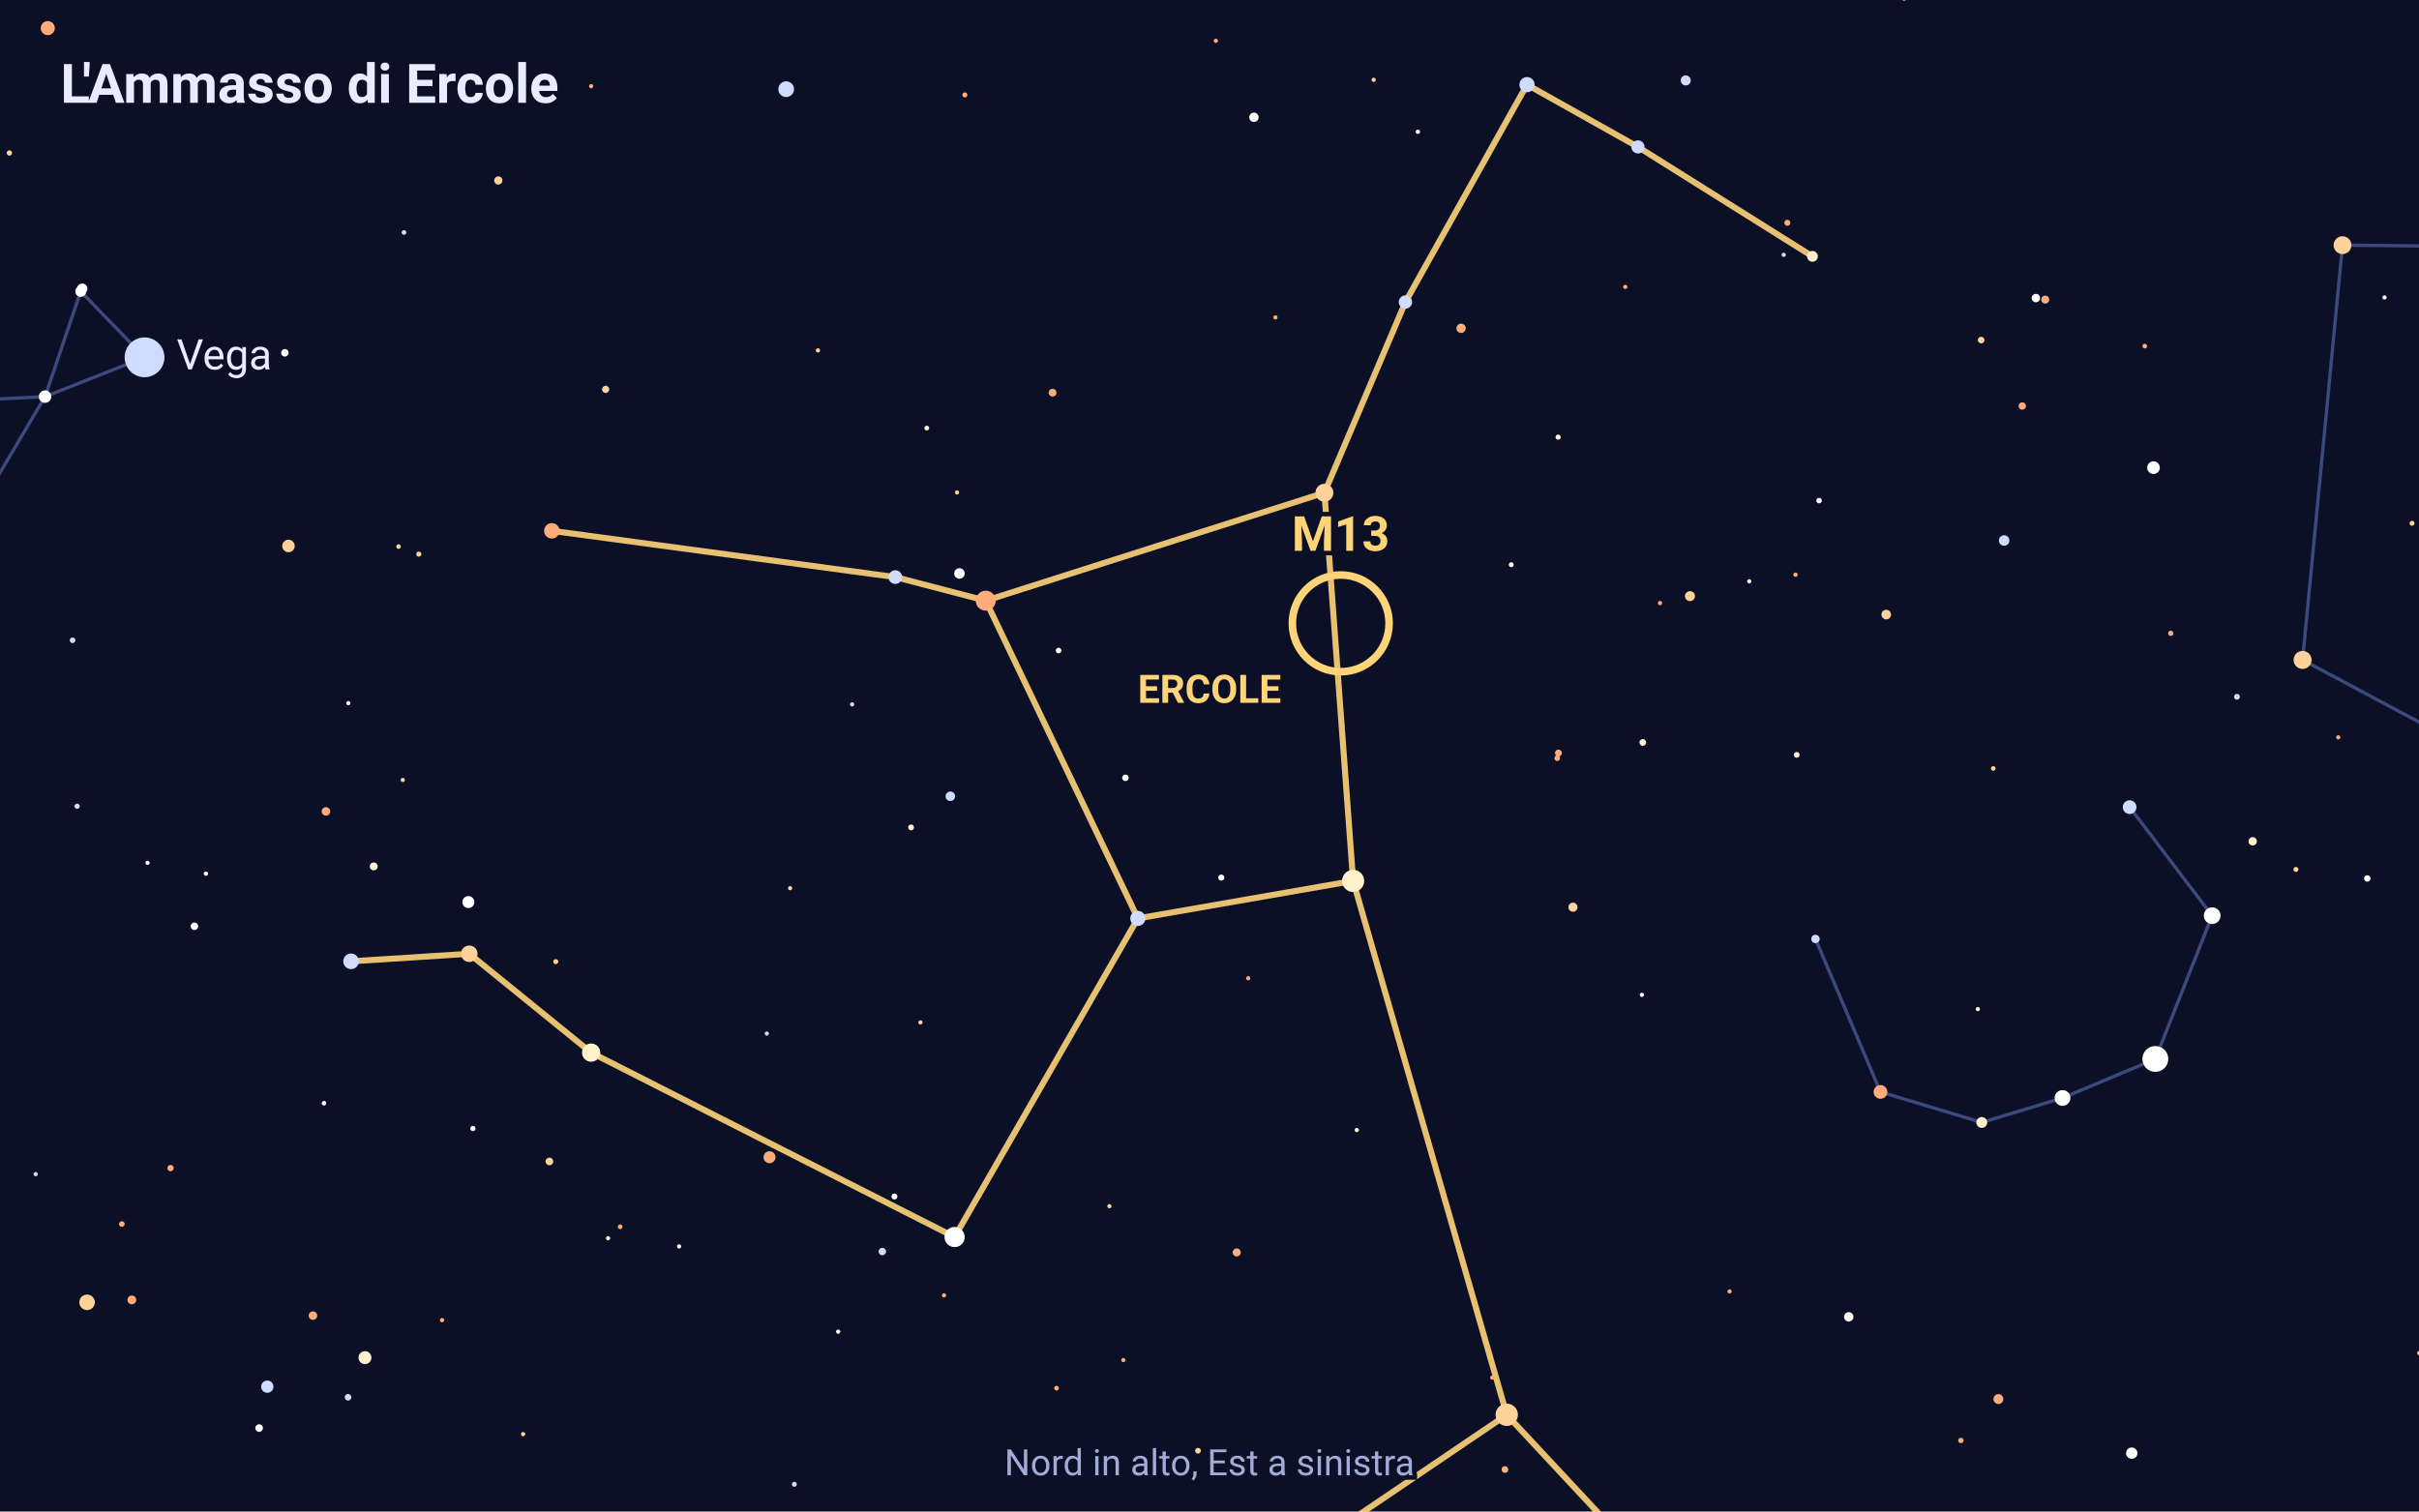
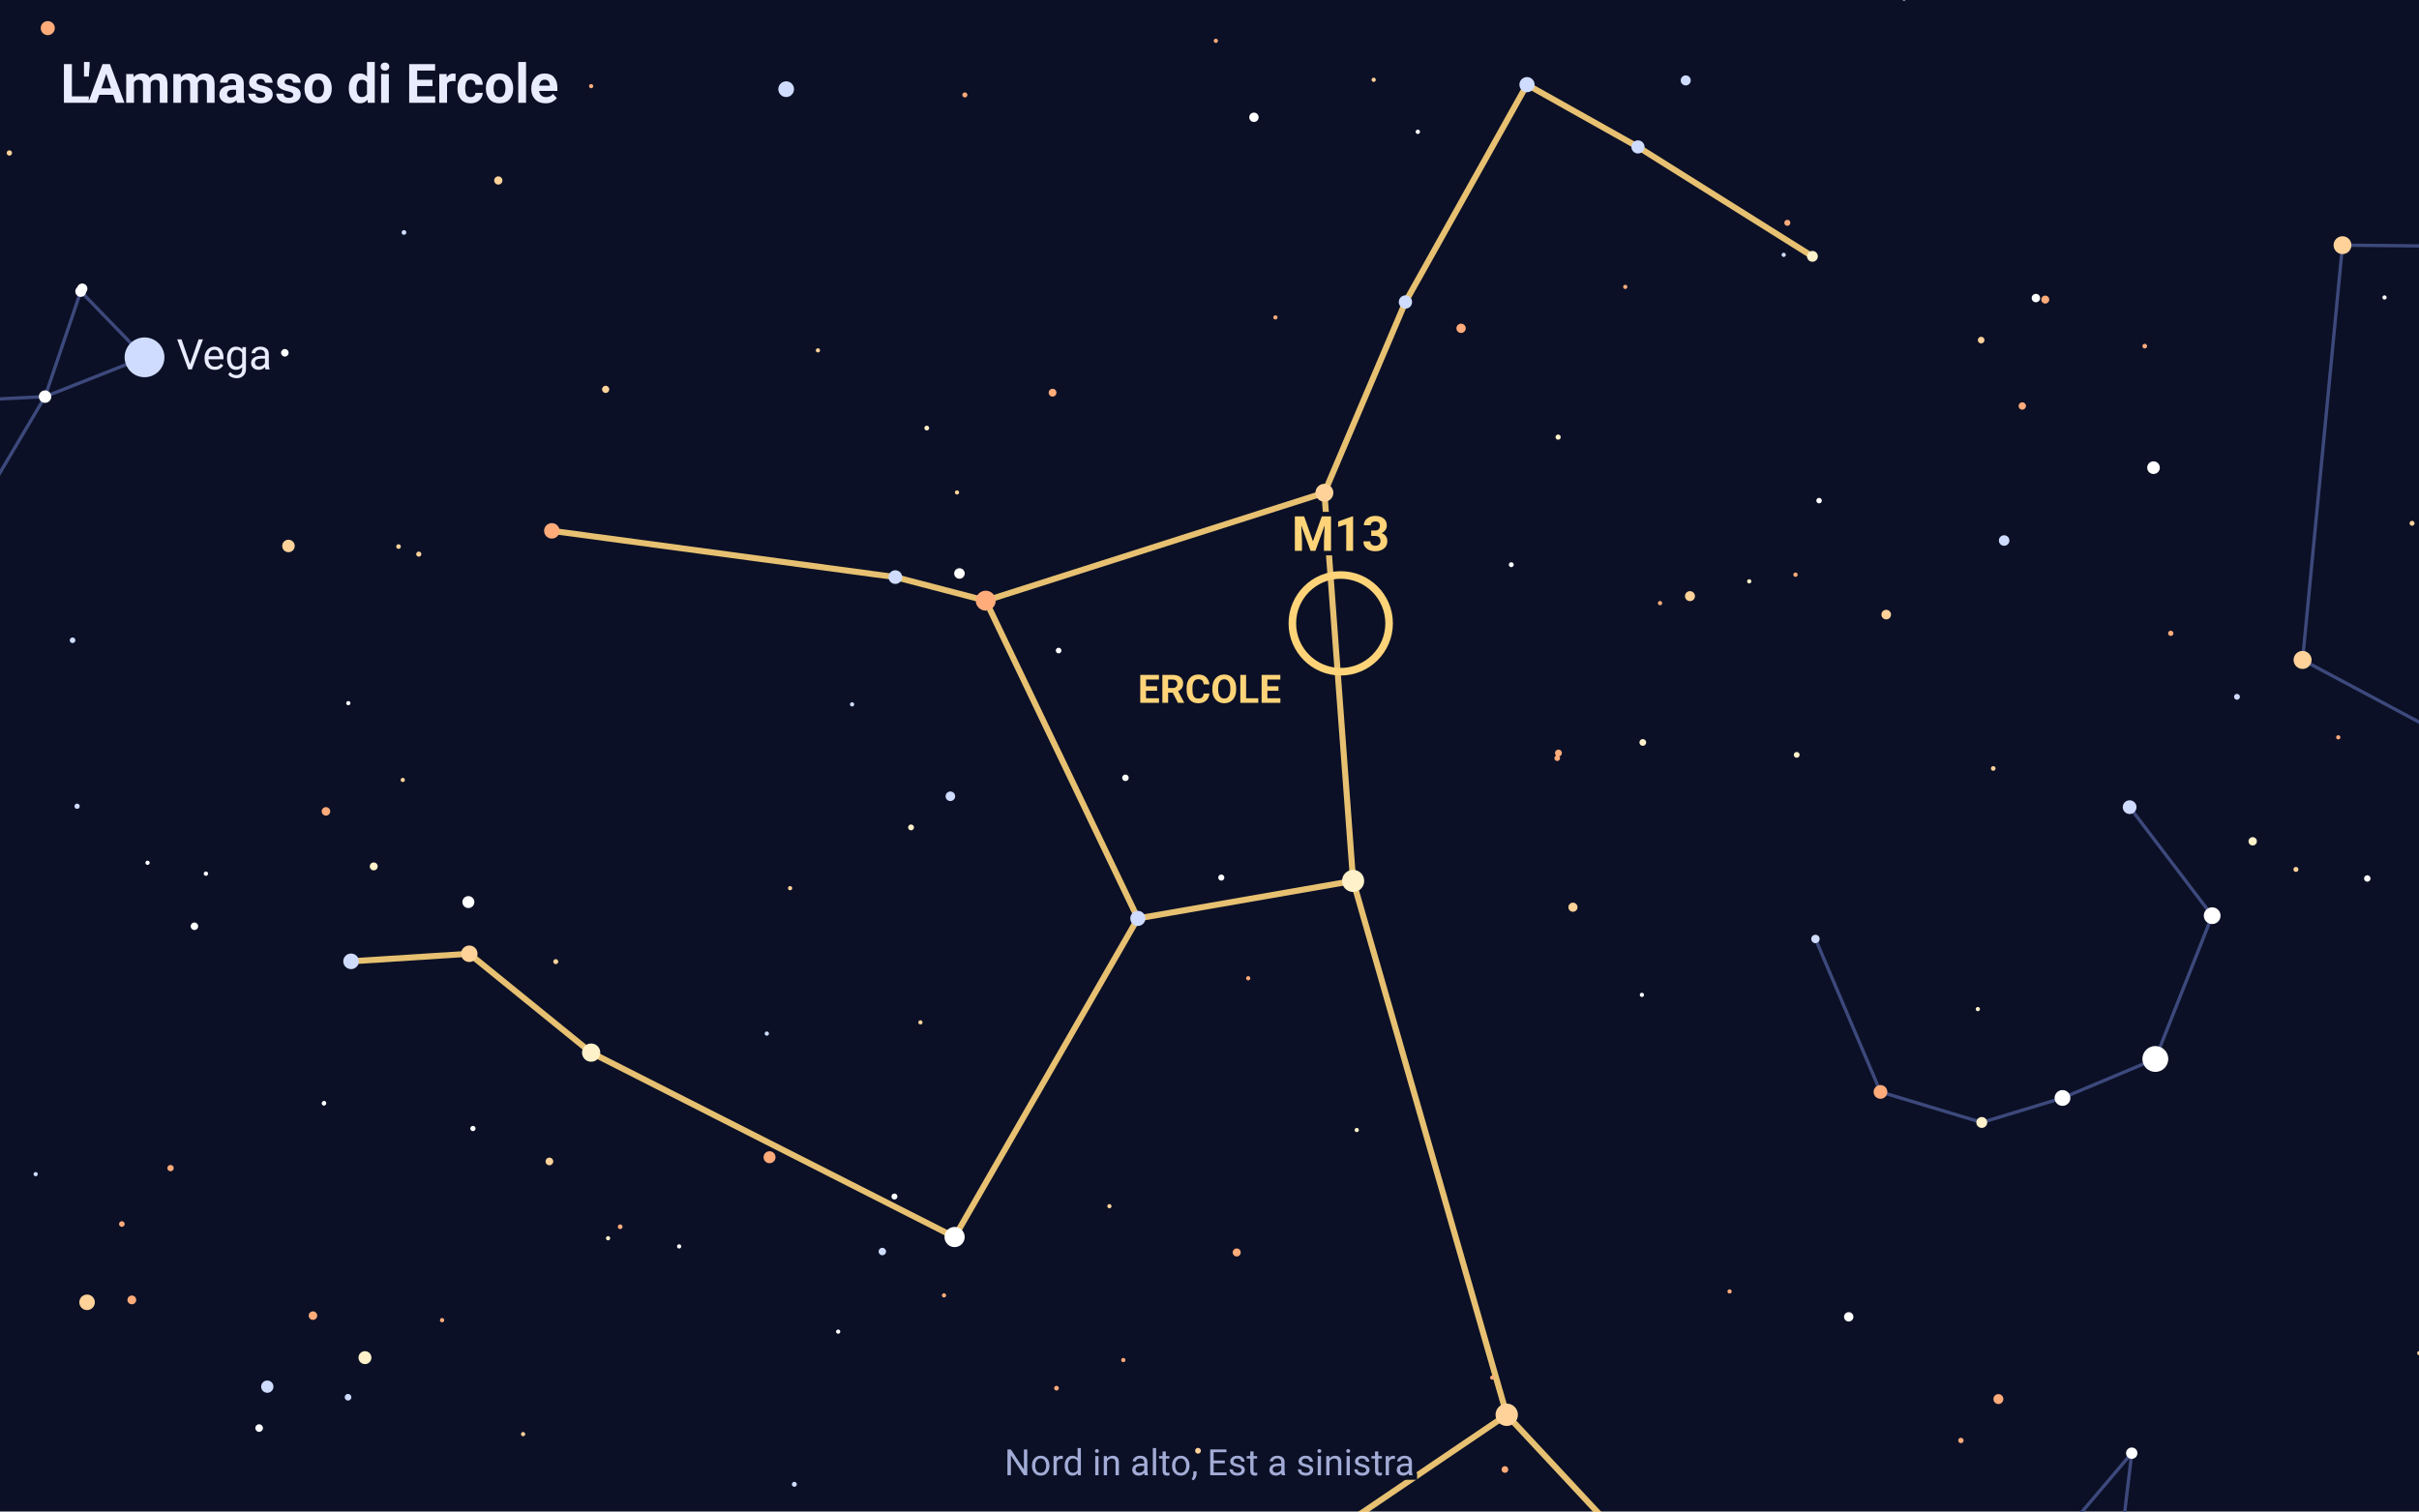
<svg xmlns="http://www.w3.org/2000/svg" viewBox="0 0 800 500" font-family="system-ui, -apple-system, 'Segoe UI', Roboto, sans-serif">
  <rect width="800" height="500" fill="#0b1026" />
  <polyline points="1216.1,387.9 1175.6,382.9 1077.2,401.5 940.9,221.3 888.1,82.2 774.7,81.1 761.5,218.3 908.6,296.8 1077.2,401.5 992.3,536.9" fill="none" stroke="#4a5891" stroke-width="1.1" stroke-opacity="0.8" />
  <polyline points="704.3,267.0 731.6,302.9 712.8,350.3 682.1,363.2 655.4,371.3 621.9,361.2 600.4,310.6" fill="none" stroke="#4a5891" stroke-width="1.1" stroke-opacity="0.8" />
  <polyline points="535.3,507.7 498.3,468.0 447.5,291.4 438.0,163.0 464.8,99.9 505.0,28.0 541.7,48.6 599.4,84.8" fill="none" stroke="#ffd479" stroke-width="2" stroke-opacity="0.9" />
  <polyline points="447.5,291.4 376.3,303.8" fill="none" stroke="#ffd479" stroke-width="2" stroke-opacity="0.9" />
  <polyline points="438.0,163.0 326.0,198.7" fill="none" stroke="#ffd479" stroke-width="2" stroke-opacity="0.9" />
  <polyline points="182.5,175.6 296.1,190.9 326.0,198.7 376.3,303.8 315.7,409.2 195.5,348.2 155.2,315.5 116.1,318.0" fill="none" stroke="#ffd479" stroke-width="2" stroke-opacity="0.9" />
  <polyline points="309.6,595.8 498.3,468.0" fill="none" stroke="#ffd479" stroke-width="2" stroke-opacity="0.9" />
  <polyline points="14.9,131.2 26.7,96.4 47.8,118.2 14.9,131.2 -22.8,133.1 -62.3,202.0 -25.9,200.1 14.9,131.2" fill="none" stroke="#4a5891" stroke-width="1.1" stroke-opacity="0.8" />
+   <polyline points="695.5,560.3 705.0,480.7 678.1,512.4 650.0,561.2 695.5,560.3 758.3,643.4 723.9,725.8 696.8,765.8 594.2,931.8" fill="none" stroke="#4a5891" stroke-width="1.1" stroke-opacity="0.8" />
  <circle cx="402.1" cy="13.5" r="0.70" fill="#ffab7a" />
  <circle cx="312.2" cy="428.5" r="0.70" fill="#ffab7a" />
  <circle cx="773.3" cy="243.9" r="0.70" fill="#ffab7a" />
  <circle cx="115.2" cy="232.6" r="0.70" fill="#ffffff" />
  <circle cx="316.5" cy="162.9" r="0.70" fill="#ffd29a" />
  <circle cx="281.8" cy="233.0" r="0.70" fill="#cfdcff" />
  <circle cx="448.7" cy="373.8" r="0.70" fill="#fff1c9" />
  <circle cx="654.1" cy="333.8" r="0.70" fill="#fff1c9" />
  <circle cx="537.5" cy="94.9" r="0.70" fill="#ffab7a" />
  <circle cx="-2.1" cy="390.1" r="0.70" fill="#ffab7a" />
  <circle cx="11.8" cy="388.4" r="0.70" fill="#cfdcff" />
  <circle cx="421.8" cy="105.0" r="0.70" fill="#ffab7a" />
  <circle cx="454.3" cy="26.4" r="0.70" fill="#ffd29a" />
  <circle cx="107.2" cy="364.9" r="0.70" fill="#ffffff" />
  <circle cx="48.8" cy="285.4" r="0.70" fill="#ffffff" />
  <circle cx="706.6" cy="502.6" r="0.70" fill="#ffffff" />
  <circle cx="543.0" cy="329.1" r="0.70" fill="#ffffff" />
  <circle cx="578.5" cy="192.3" r="0.70" fill="#fff1c9" />
  <circle cx="107.1" cy="365.0" r="0.70" fill="#ffffff" />
  <circle cx="629.7" cy="-0.5" r="0.70" fill="#ffffff" />
  <circle cx="493.5" cy="455.7" r="0.70" fill="#ffab7a" />
  <circle cx="366.9" cy="399.0" r="0.70" fill="#ffd29a" />
  <circle cx="224.6" cy="412.3" r="0.70" fill="#ffffff" />
  <circle cx="572.0" cy="427.2" r="0.70" fill="#ffab7a" />
  <circle cx="589.9" cy="84.3" r="0.70" fill="#cfdcff" />
  <circle cx="412.8" cy="323.6" r="0.70" fill="#ffab7a" />
  <circle cx="201.1" cy="409.6" r="0.70" fill="#fff1c9" />
  <circle cx="14.8" cy="131.3" r="0.70" fill="#ffffff" />
  <circle cx="270.5" cy="115.9" r="0.70" fill="#ffd29a" />
  <circle cx="133.2" cy="258.0" r="0.70" fill="#ffd29a" />
  <circle cx="277.2" cy="440.5" r="0.70" fill="#ffffff" />
  <circle cx="371.5" cy="449.9" r="0.70" fill="#ffab7a" />
  <circle cx="173.0" cy="474.4" r="0.70" fill="#ffd29a" />
  <circle cx="195.5" cy="28.5" r="0.70" fill="#ffab7a" />
  <circle cx="800.1" cy="447.6" r="0.70" fill="#ffd29a" />
  <circle cx="304.4" cy="338.2" r="0.70" fill="#ffd29a" />
  <circle cx="253.6" cy="341.9" r="0.70" fill="#cfdcff" />
  <circle cx="234.0" cy="503.7" r="0.70" fill="#fff1c9" />
  <circle cx="788.6" cy="98.4" r="0.70" fill="#ffffff" />
  <circle cx="261.3" cy="293.8" r="0.70" fill="#ffd29a" />
  <circle cx="549.0" cy="199.5" r="0.71" fill="#ffab7a" />
  <circle cx="146.2" cy="436.7" r="0.71" fill="#ffab7a" />
  <circle cx="593.8" cy="190.1" r="0.72" fill="#ffab7a" />
  <circle cx="468.9" cy="43.6" r="0.72" fill="#ffffff" />
  <circle cx="68.1" cy="289.0" r="0.72" fill="#ffffff" />
  <circle cx="659.2" cy="254.2" r="0.77" fill="#ffd29a" />
  <circle cx="131.8" cy="180.8" r="0.77" fill="#ffd29a" />
  <circle cx="709.3" cy="114.5" r="0.78" fill="#ffab7a" />
  <circle cx="349.4" cy="459.2" r="0.78" fill="#ffab7a" />
  <circle cx="205.1" cy="405.8" r="0.78" fill="#ffab7a" />
  <circle cx="133.6" cy="76.9" r="0.78" fill="#cfdcff" />
  <circle cx="306.5" cy="141.6" r="0.79" fill="#fff1c9" />
  <circle cx="499.8" cy="186.8" r="0.81" fill="#ffffff" />
  <circle cx="797.7" cy="173.1" r="0.82" fill="#ffd29a" />
  <circle cx="262.7" cy="491.0" r="0.82" fill="#cfdcff" />
  <circle cx="759.3" cy="287.6" r="0.83" fill="#ffd29a" />
  <circle cx="319.1" cy="31.4" r="0.83" fill="#ffab7a" />
  <circle cx="183.8" cy="318.1" r="0.83" fill="#ffd29a" />
  <circle cx="138.5" cy="183.3" r="0.85" fill="#ffd29a" />
  <circle cx="515.3" cy="144.6" r="0.86" fill="#fff1c9" />
  <circle cx="156.4" cy="373.3" r="0.87" fill="#ffffff" />
  <circle cx="25.5" cy="266.7" r="0.87" fill="#cfdcff" />
  <circle cx="717.9" cy="209.5" r="0.88" fill="#ffab7a" />
  <circle cx="3.1" cy="50.6" r="0.88" fill="#ffd29a" />
  <circle cx="648.5" cy="476.5" r="0.89" fill="#ffab7a" />
  <circle cx="601.6" cy="165.6" r="0.91" fill="#ffffff" />
  <circle cx="350.1" cy="215.2" r="0.93" fill="#ffffff" />
  <circle cx="40.3" cy="404.9" r="0.93" fill="#ffab7a" />
  <circle cx="24.0" cy="211.8" r="0.93" fill="#cfdcff" />
  <circle cx="515.0" cy="250.8" r="0.94" fill="#ffab7a" />
  <circle cx="594.2" cy="249.7" r="0.96" fill="#fff1c9" />
  <circle cx="396.2" cy="479.9" r="0.96" fill="#ffd29a" />
  <circle cx="739.8" cy="230.5" r="0.97" fill="#cfdcff" />
  <circle cx="301.3" cy="273.7" r="0.97" fill="#fff1c9" />
  <circle cx="295.8" cy="395.8" r="0.99" fill="#ffffff" />
  <circle cx="591.1" cy="73.7" r="1.00" fill="#ffab7a" />
  <circle cx="403.9" cy="290.3" r="1.01" fill="#ffffff" />
  <circle cx="56.4" cy="386.4" r="1.05" fill="#ffab7a" />
  <circle cx="782.9" cy="290.6" r="1.07" fill="#ffffff" />
  <circle cx="372.2" cy="257.3" r="1.08" fill="#ffffff" />
  <circle cx="655.2" cy="112.5" r="1.10" fill="#ffd29a" />
  <circle cx="115.1" cy="462.2" r="1.10" fill="#cfdcff" />
  <circle cx="19.6" cy="502.8" r="1.10" fill="#ffab7a" />
  <circle cx="497.7" cy="486.1" r="1.11" fill="#ffab7a" />
  <circle cx="543.3" cy="245.6" r="1.12" fill="#fff1c9" />
  <circle cx="515.4" cy="249.1" r="1.15" fill="#ffab7a" />
  <circle cx="200.3" cy="128.8" r="1.19" fill="#ffd29a" />
  <circle cx="668.8" cy="134.3" r="1.22" fill="#ffab7a" />
  <circle cx="291.8" cy="414.0" r="1.23" fill="#cfdcff" />
  <circle cx="64.3" cy="306.4" r="1.24" fill="#ffffff" />
  <circle cx="94.2" cy="116.7" r="1.25" fill="#ffffff" />
  <circle cx="85.7" cy="472.4" r="1.26" fill="#ffffff" />
  <circle cx="181.7" cy="384.2" r="1.27" fill="#ffd29a" />
  <circle cx="348.1" cy="129.9" r="1.29" fill="#ffab7a" />
  <circle cx="123.6" cy="286.6" r="1.31" fill="#fff1c9" />
  <circle cx="676.4" cy="99.1" r="1.32" fill="#ffab7a" />
  <circle cx="409.0" cy="414.3" r="1.33" fill="#ffab7a" />
  <circle cx="164.8" cy="59.7" r="1.36" fill="#ffd29a" />
  <circle cx="745.0" cy="278.3" r="1.38" fill="#fff1c9" />
  <circle cx="673.3" cy="98.6" r="1.39" fill="#ffffff" />
  <circle cx="600.4" cy="310.6" r="1.39" fill="#cfdcff" />
  <circle cx="103.5" cy="435.2" r="1.41" fill="#ffab7a" />
  <circle cx="107.8" cy="268.4" r="1.41" fill="#ffab7a" />
  <circle cx="43.6" cy="430.0" r="1.45" fill="#ffab7a" />
  <circle cx="520.2" cy="300.1" r="1.51" fill="#ffd29a" />
  <circle cx="483.2" cy="108.6" r="1.54" fill="#ffab7a" />
  <circle cx="611.4" cy="435.6" r="1.55" fill="#ffffff" />
  <circle cx="414.7" cy="38.8" r="1.55" fill="#ffffff" />
  <circle cx="314.3" cy="263.4" r="1.58" fill="#cfdcff" />
  <circle cx="623.8" cy="203.3" r="1.59" fill="#ffd29a" />
  <circle cx="660.9" cy="462.8" r="1.64" fill="#ffab7a" />
  <circle cx="558.9" cy="197.2" r="1.65" fill="#ffd29a" />
  <circle cx="557.5" cy="26.6" r="1.66" fill="#cfdcff" />
  <circle cx="27.2" cy="95.5" r="1.71" fill="#ffffff" />
  <circle cx="662.8" cy="178.8" r="1.74" fill="#cfdcff" />
  <circle cx="317.3" cy="189.7" r="1.74" fill="#ffffff" />
  <circle cx="599.4" cy="84.8" r="1.79" fill="#fff1c9" />
  <circle cx="655.4" cy="371.3" r="1.80" fill="#fff1c9" />
  <circle cx="26.7" cy="96.4" r="1.80" fill="#ffffff" />
  <circle cx="705.0" cy="480.7" r="1.88" fill="#ffffff" />
  <circle cx="254.5" cy="382.8" r="1.98" fill="#ffab7a" />
  <circle cx="154.9" cy="298.4" r="1.98" fill="#ffffff" />
  <circle cx="88.4" cy="458.7" r="2.03" fill="#cfdcff" />
  <circle cx="14.9" cy="131.2" r="2.06" fill="#ffffff" />
  <circle cx="95.4" cy="180.6" r="2.07" fill="#ffd29a" />
  <circle cx="712.2" cy="154.7" r="2.09" fill="#ffffff" />
  <circle cx="120.7" cy="449.1" r="2.14" fill="#fff1c9" />
  <circle cx="541.7" cy="48.6" r="2.17" fill="#cfdcff" />
  <circle cx="464.8" cy="99.9" r="2.20" fill="#cfdcff" />
  <circle cx="296.1" cy="190.9" r="2.26" fill="#cfdcff" />
  <circle cx="704.3" cy="267.0" r="2.27" fill="#cfdcff" />
  <circle cx="621.9" cy="361.2" r="2.27" fill="#ffab7a" />
  <circle cx="15.8" cy="9.3" r="2.33" fill="#ffab7a" />
  <circle cx="376.3" cy="303.8" r="2.50" fill="#cfdcff" />
  <circle cx="505.0" cy="28.0" r="2.51" fill="#cfdcff" />
  <circle cx="182.5" cy="175.6" r="2.56" fill="#ffab7a" />
  <circle cx="28.8" cy="430.8" r="2.57" fill="#ffd29a" />
  <circle cx="116.1" cy="318.0" r="2.58" fill="#cfdcff" />
  <circle cx="260.0" cy="29.5" r="2.60" fill="#cfdcff" />
  <circle cx="682.1" cy="363.2" r="2.61" fill="#ffffff" />
  <circle cx="155.2" cy="315.5" r="2.73" fill="#ffd29a" />
  <circle cx="731.6" cy="302.9" r="2.77" fill="#ffffff" />
  <circle cx="774.7" cy="81.1" r="2.95" fill="#ffd29a" />
  <circle cx="438.0" cy="163.0" r="2.96" fill="#ffd29a" />
  <circle cx="761.5" cy="218.3" r="2.98" fill="#ffd29a" />
  <circle cx="195.5" cy="348.2" r="3.02" fill="#fff1c9" />
  <circle cx="326.0" cy="198.7" r="3.30" fill="#ffab7a" />
  <circle cx="315.7" cy="409.2" r="3.34" fill="#ffffff" />
  <circle cx="447.5" cy="291.4" r="3.66" fill="#fff1c9" />
  <circle cx="498.3" cy="468.0" r="3.70" fill="#ffd29a" />
  <circle cx="712.8" cy="350.3" r="4.28" fill="#ffffff" />
  <circle cx="47.8" cy="118.2" r="6.58" fill="#cfdcff" />
  <text x="400.0" y="232.5" font-size="13" fill="#ffd479" font-weight="600" text-anchor="middle" paint-order="stroke" stroke="#0b1026" stroke-width="3">ERCOLE</text>
  <text x="58.4" y="122.2" font-size="14" fill="#e8ecff" font-weight="400" text-anchor="start" paint-order="stroke" stroke="#0b1026" stroke-width="3">Vega</text>
  <circle cx="443.4" cy="206.2" r="16" fill="none" stroke="#ffd479" stroke-width="2.5" />
  <text x="443.4" y="182.2" font-size="16" fill="#ffd479" font-weight="700" text-anchor="middle" paint-order="stroke" stroke="#0b1026" stroke-width="3">M13</text>
  <text x="20.0" y="34.0" font-size="18" fill="#e8ecff" font-weight="700" text-anchor="start" paint-order="stroke" stroke="#0b1026" stroke-width="3">L'Ammasso di Ercole</text>
  <text x="400.0" y="488.0" font-size="12" fill="#a3acd6" font-weight="400" text-anchor="middle" paint-order="stroke" stroke="#0b1026" stroke-width="3">Nord in alto, Est a sinistra</text>
</svg>
